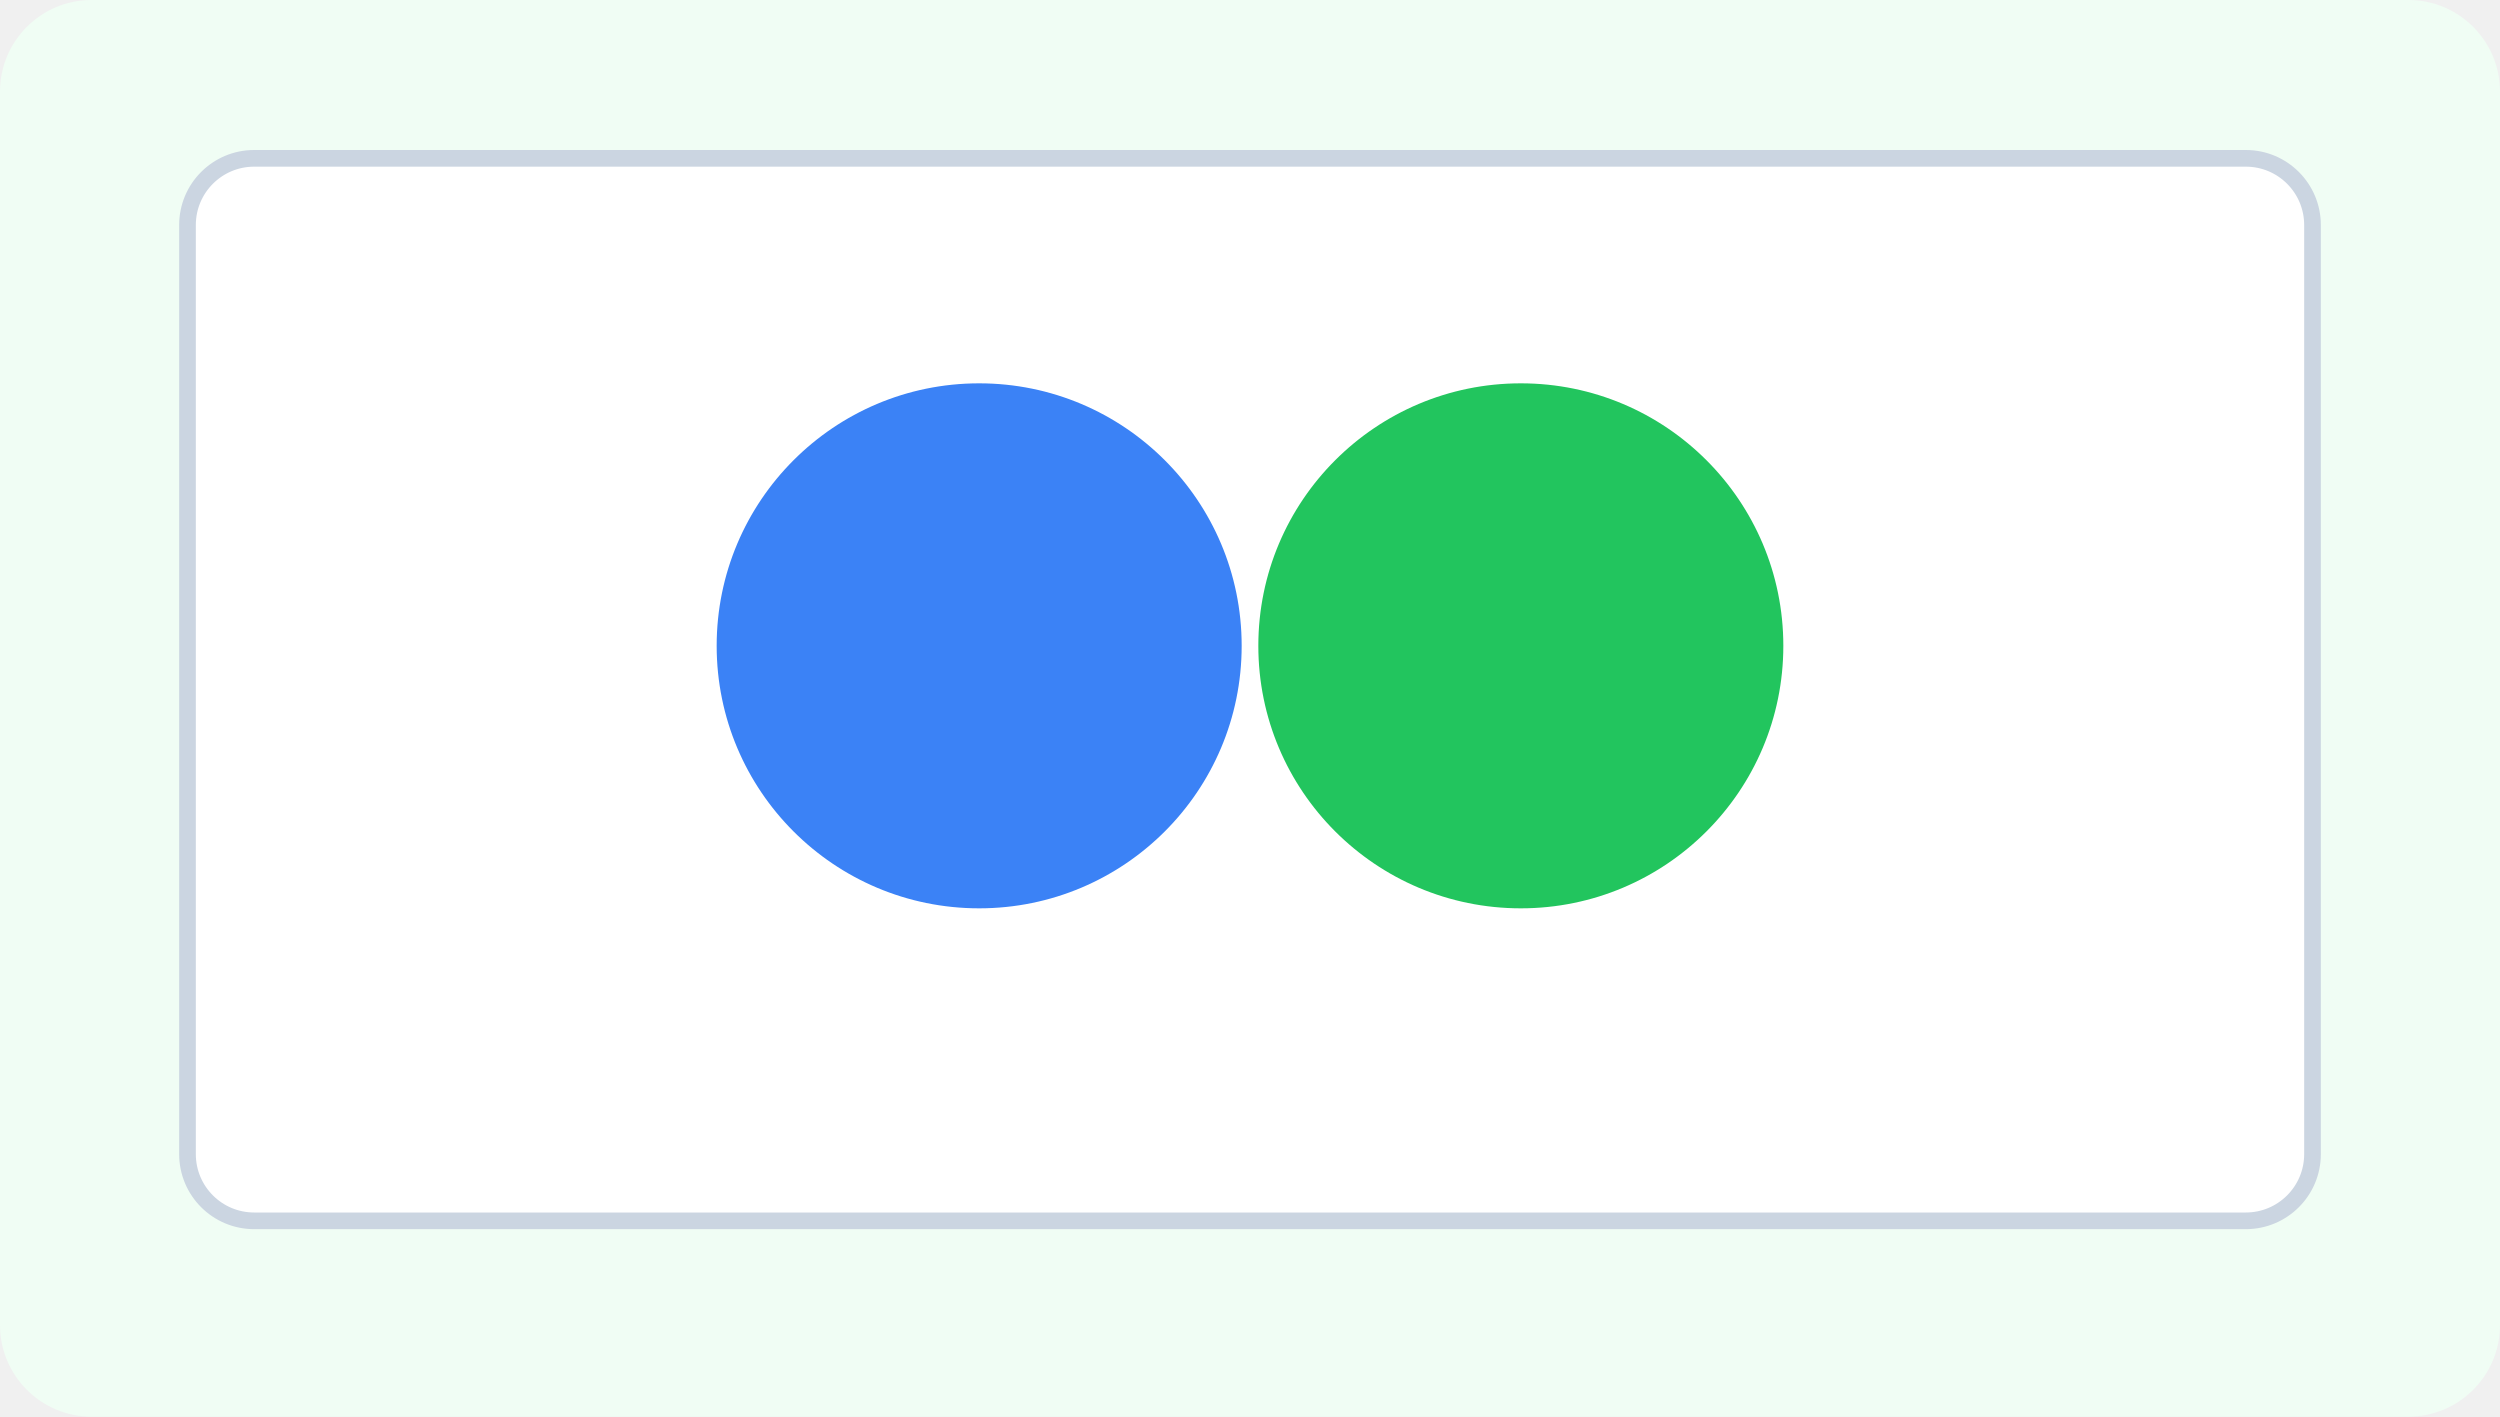
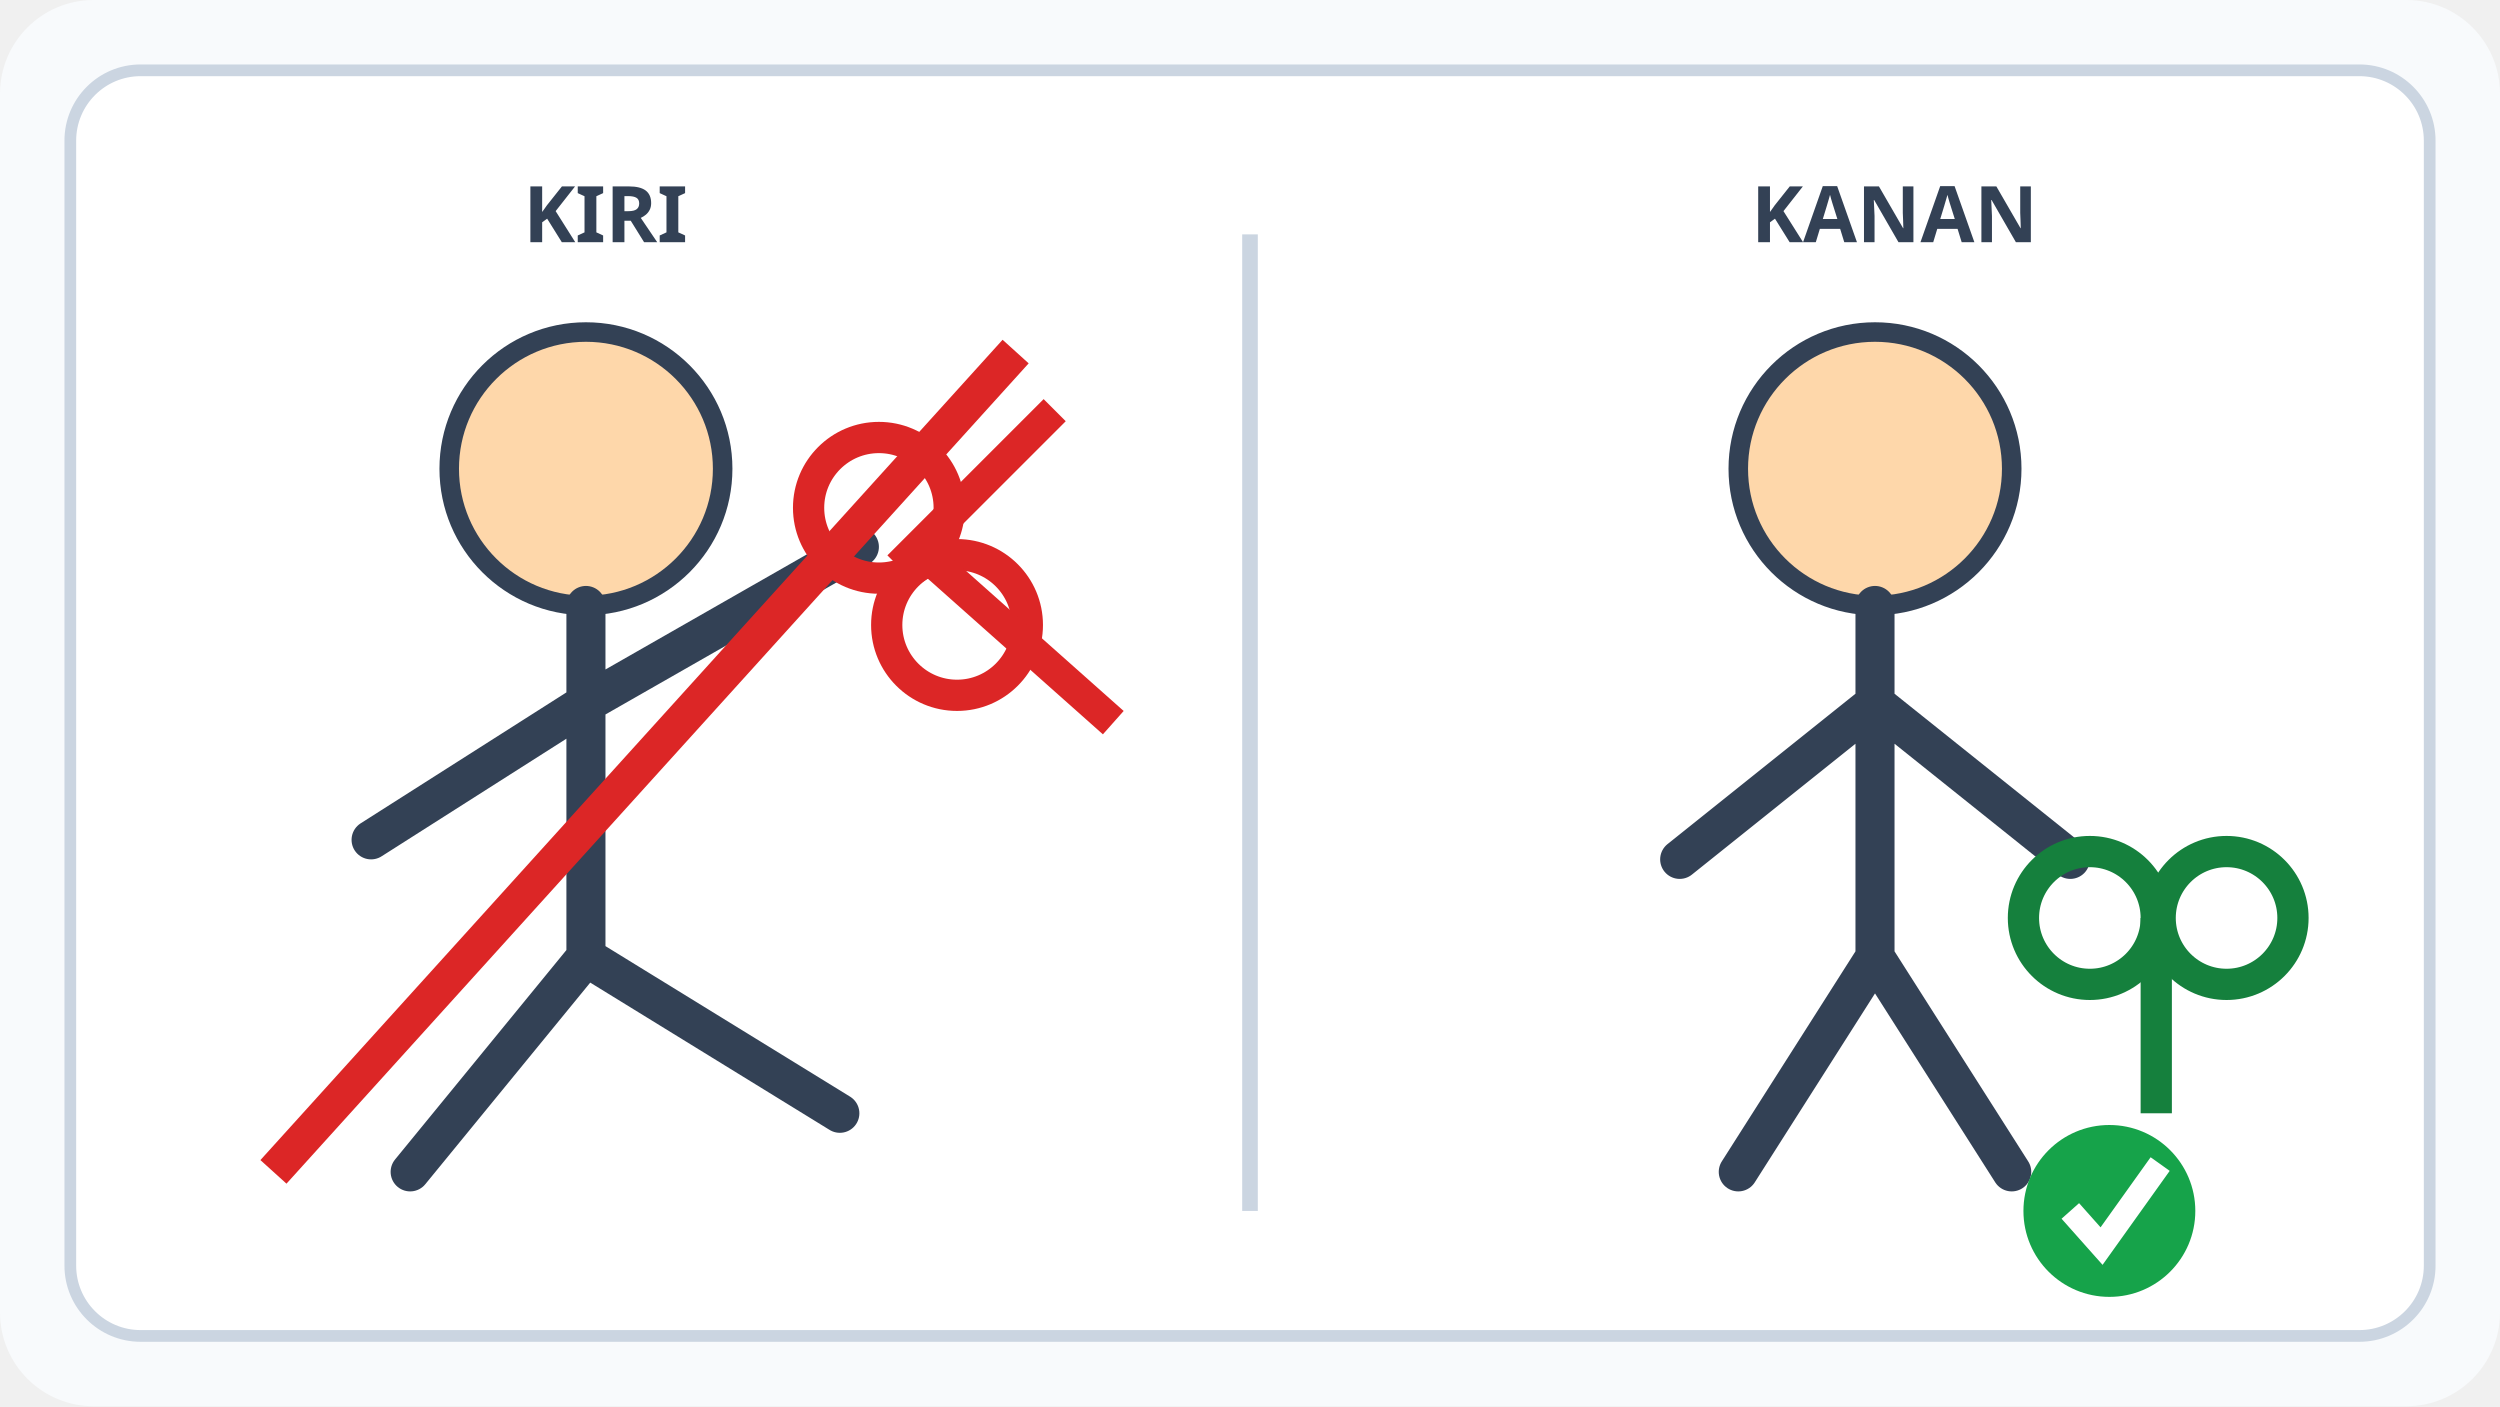
- <svg xmlns="http://www.w3.org/2000/svg" viewBox="0 0 600 340" width="600" height="340" role="img" aria-label="Stimulus Seni Rupa Bab 3 gambar 4">
-   <rect width="600" height="340" rx="22" fill="#f0fdf4" />
-   <rect x="45" y="38" width="510" height="255" rx="16" fill="#fff" stroke="#cbd5e1" stroke-width="4" />
-   <circle cx="235" cy="155" r="63" fill="#3b82f6" />
-   <circle cx="365" cy="155" r="63" fill="#22c55e" />
+ <svg xmlns="http://www.w3.org/2000/svg" viewBox="0 0 640 360" role="img" aria-labelledby="title desc">
+   <rect width="640" height="360" rx="24" fill="#f8fafc" />
+   <rect x="18" y="18" width="604" height="324" rx="18" fill="#fff" stroke="#cbd5e1" stroke-width="3" />
+   <line x1="320" y1="60" x2="320" y2="310" stroke="#cbd5e1" stroke-width="4" />
+   <text x="155" y="62" text-anchor="middle" font-family="sans-serif" font-size="20" font-weight="700" fill="#334155">KIRI</text>
+   <text x="485" y="62" text-anchor="middle" font-family="sans-serif" font-size="20" font-weight="700" fill="#334155">KANAN</text>
+   <circle cx="150" cy="120" r="35" fill="#fed7aa" stroke="#334155" stroke-width="5" />
+   <path d="M150 155 L150 245 M150 180 L95 215 M150 180 L220 140 M150 245 L105 300 M150 245 L215 285" fill="none" stroke="#334155" stroke-width="10" stroke-linecap="round" />
+   <g fill="none" stroke="#dc2626" stroke-width="8">
+     <circle cx="225" cy="130" r="18" />
+     <circle cx="245" cy="160" r="18" />
+     <path d="M230 145 L270 105 M240 145 L285 185" />
+   </g>
+   <path d="M70 300 L260 90" stroke="#dc2626" stroke-width="9" />
+   <circle cx="480" cy="120" r="35" fill="#fed7aa" stroke="#334155" stroke-width="5" />
+   <path d="M480 155 L480 245 M480 180 L430 220 M480 180 L530 220 M480 245 L445 300 M480 245 L515 300" fill="none" stroke="#334155" stroke-width="10" stroke-linecap="round" />
+   <g fill="none" stroke="#15803d" stroke-width="8">
+     <circle cx="535" cy="235" r="17" />
+     <circle cx="570" cy="235" r="17" />
+     <path d="M552 235 L552 285" />
+   </g>
+   <circle cx="540" cy="310" r="22" fill="#16a34a" />
+   <path d="M530 310 L538 319 L553 298" fill="none" stroke="#fff" stroke-width="6" />
</svg>
